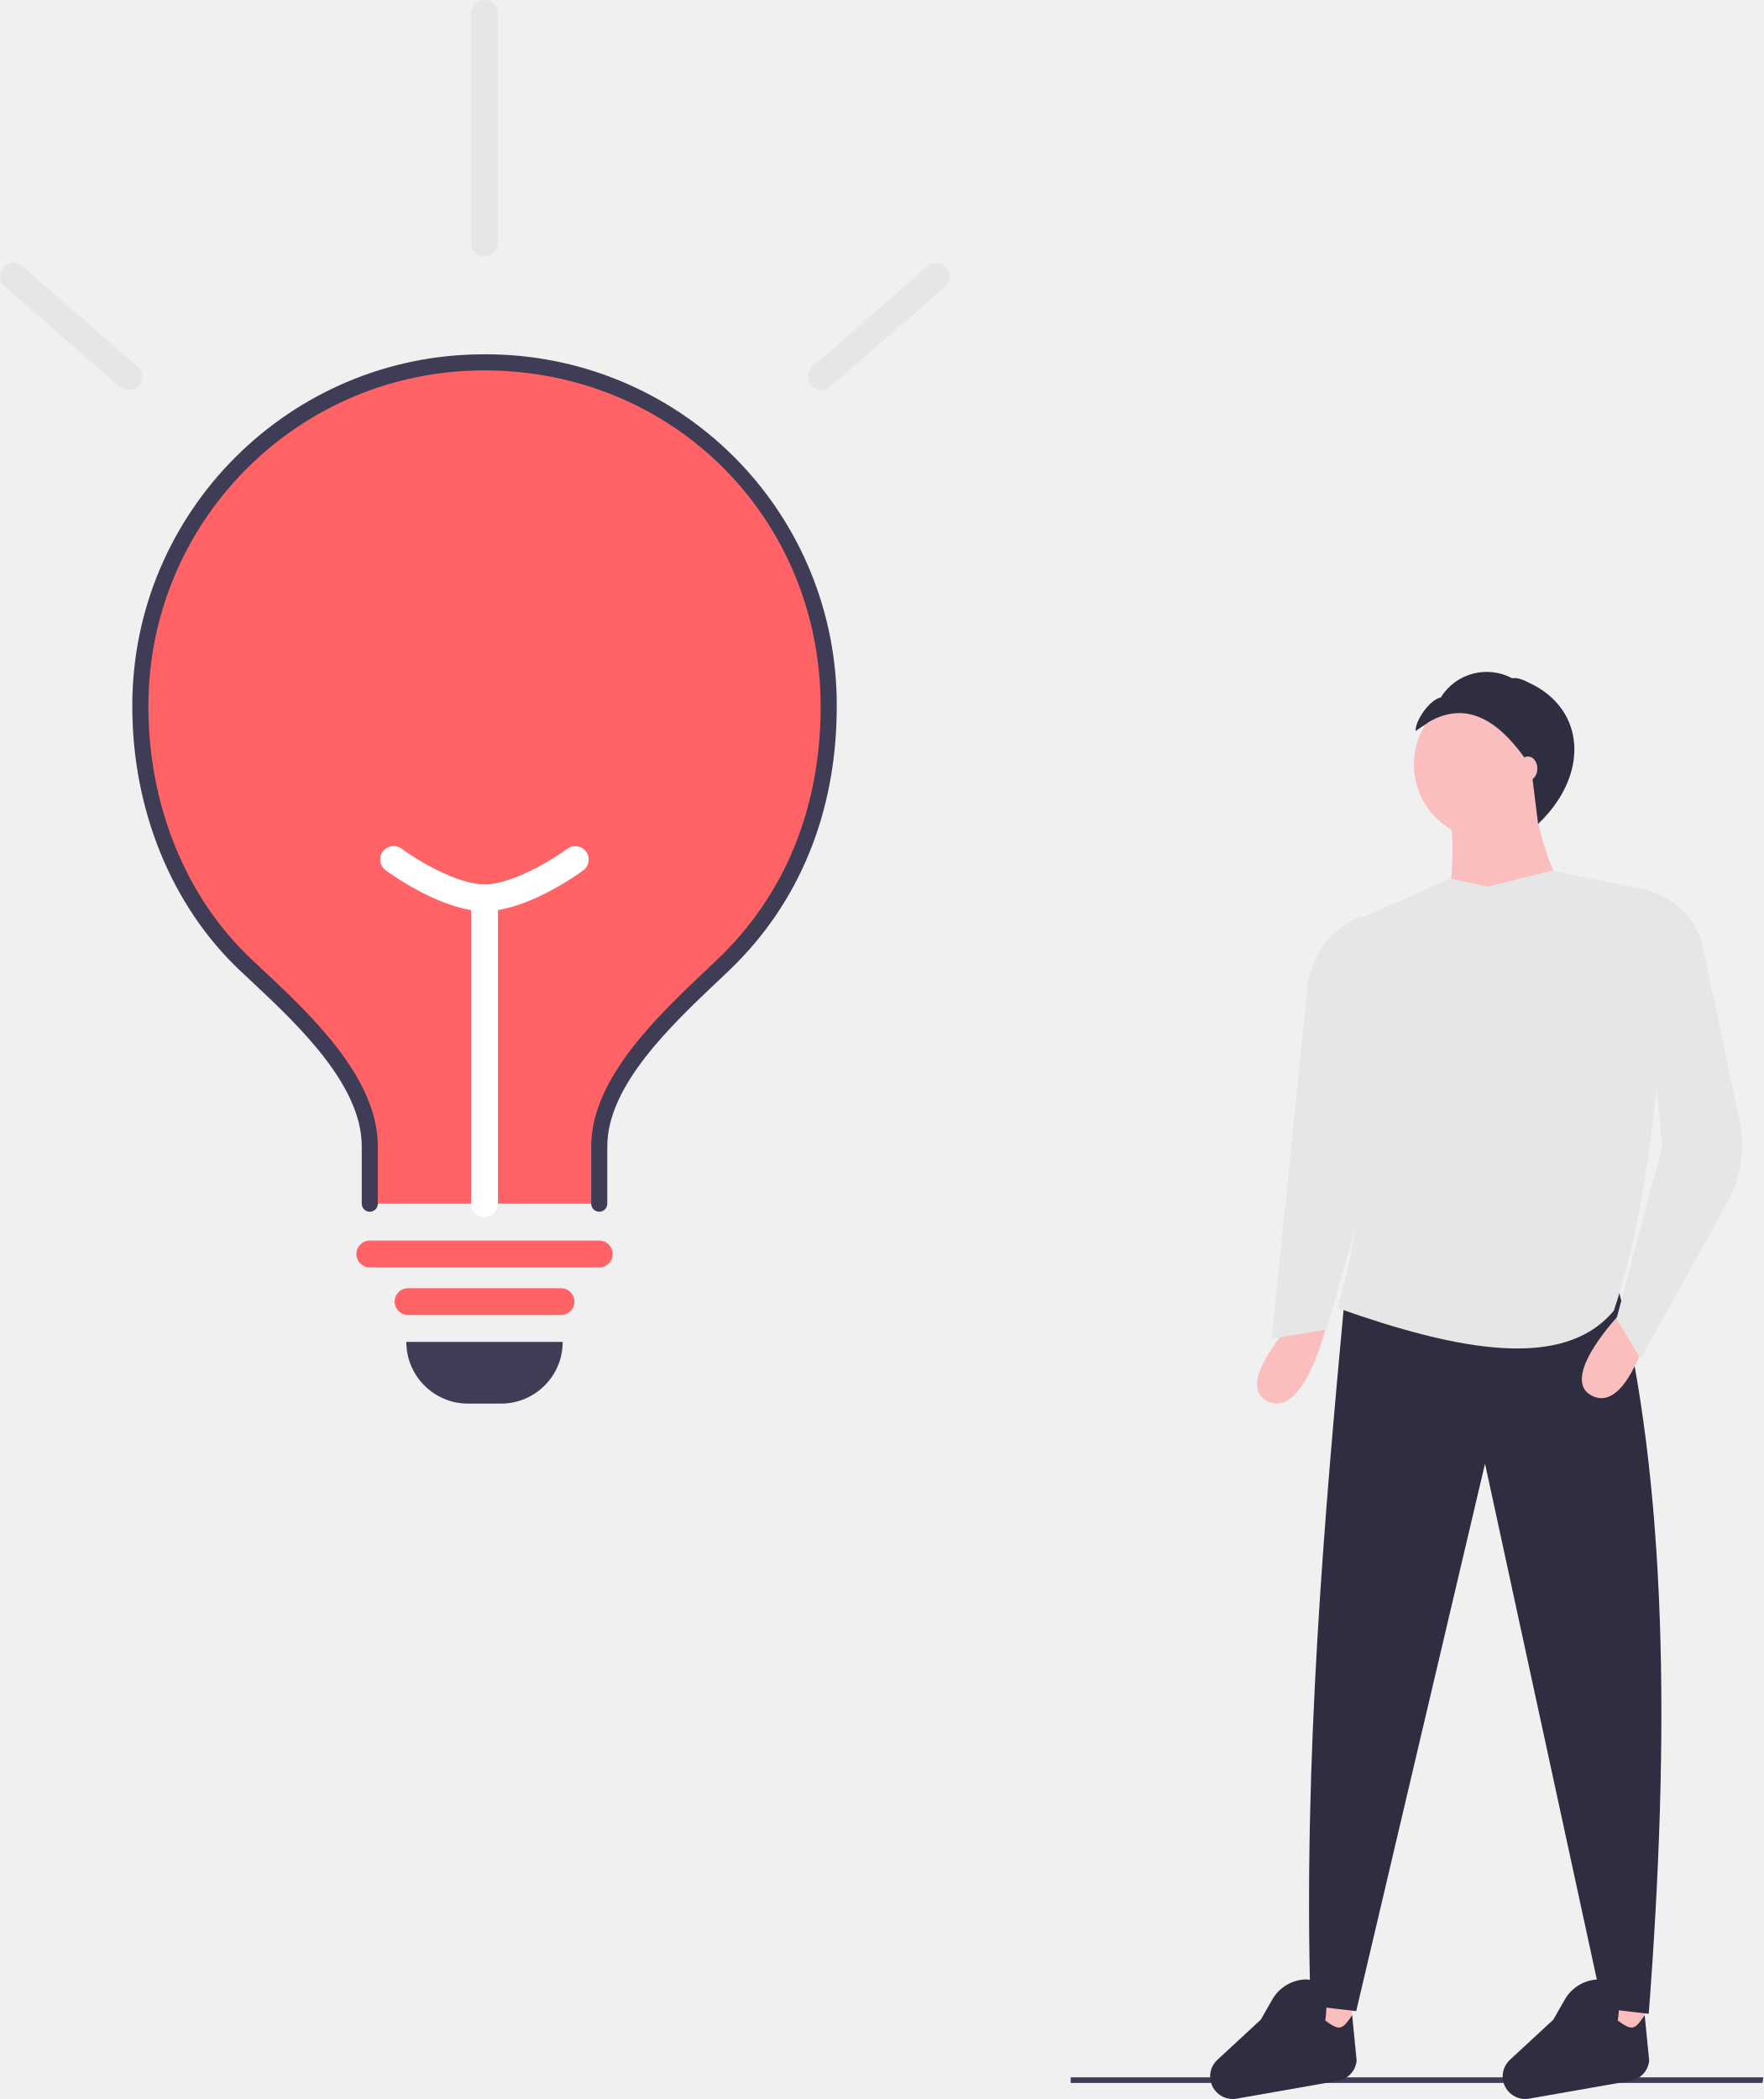
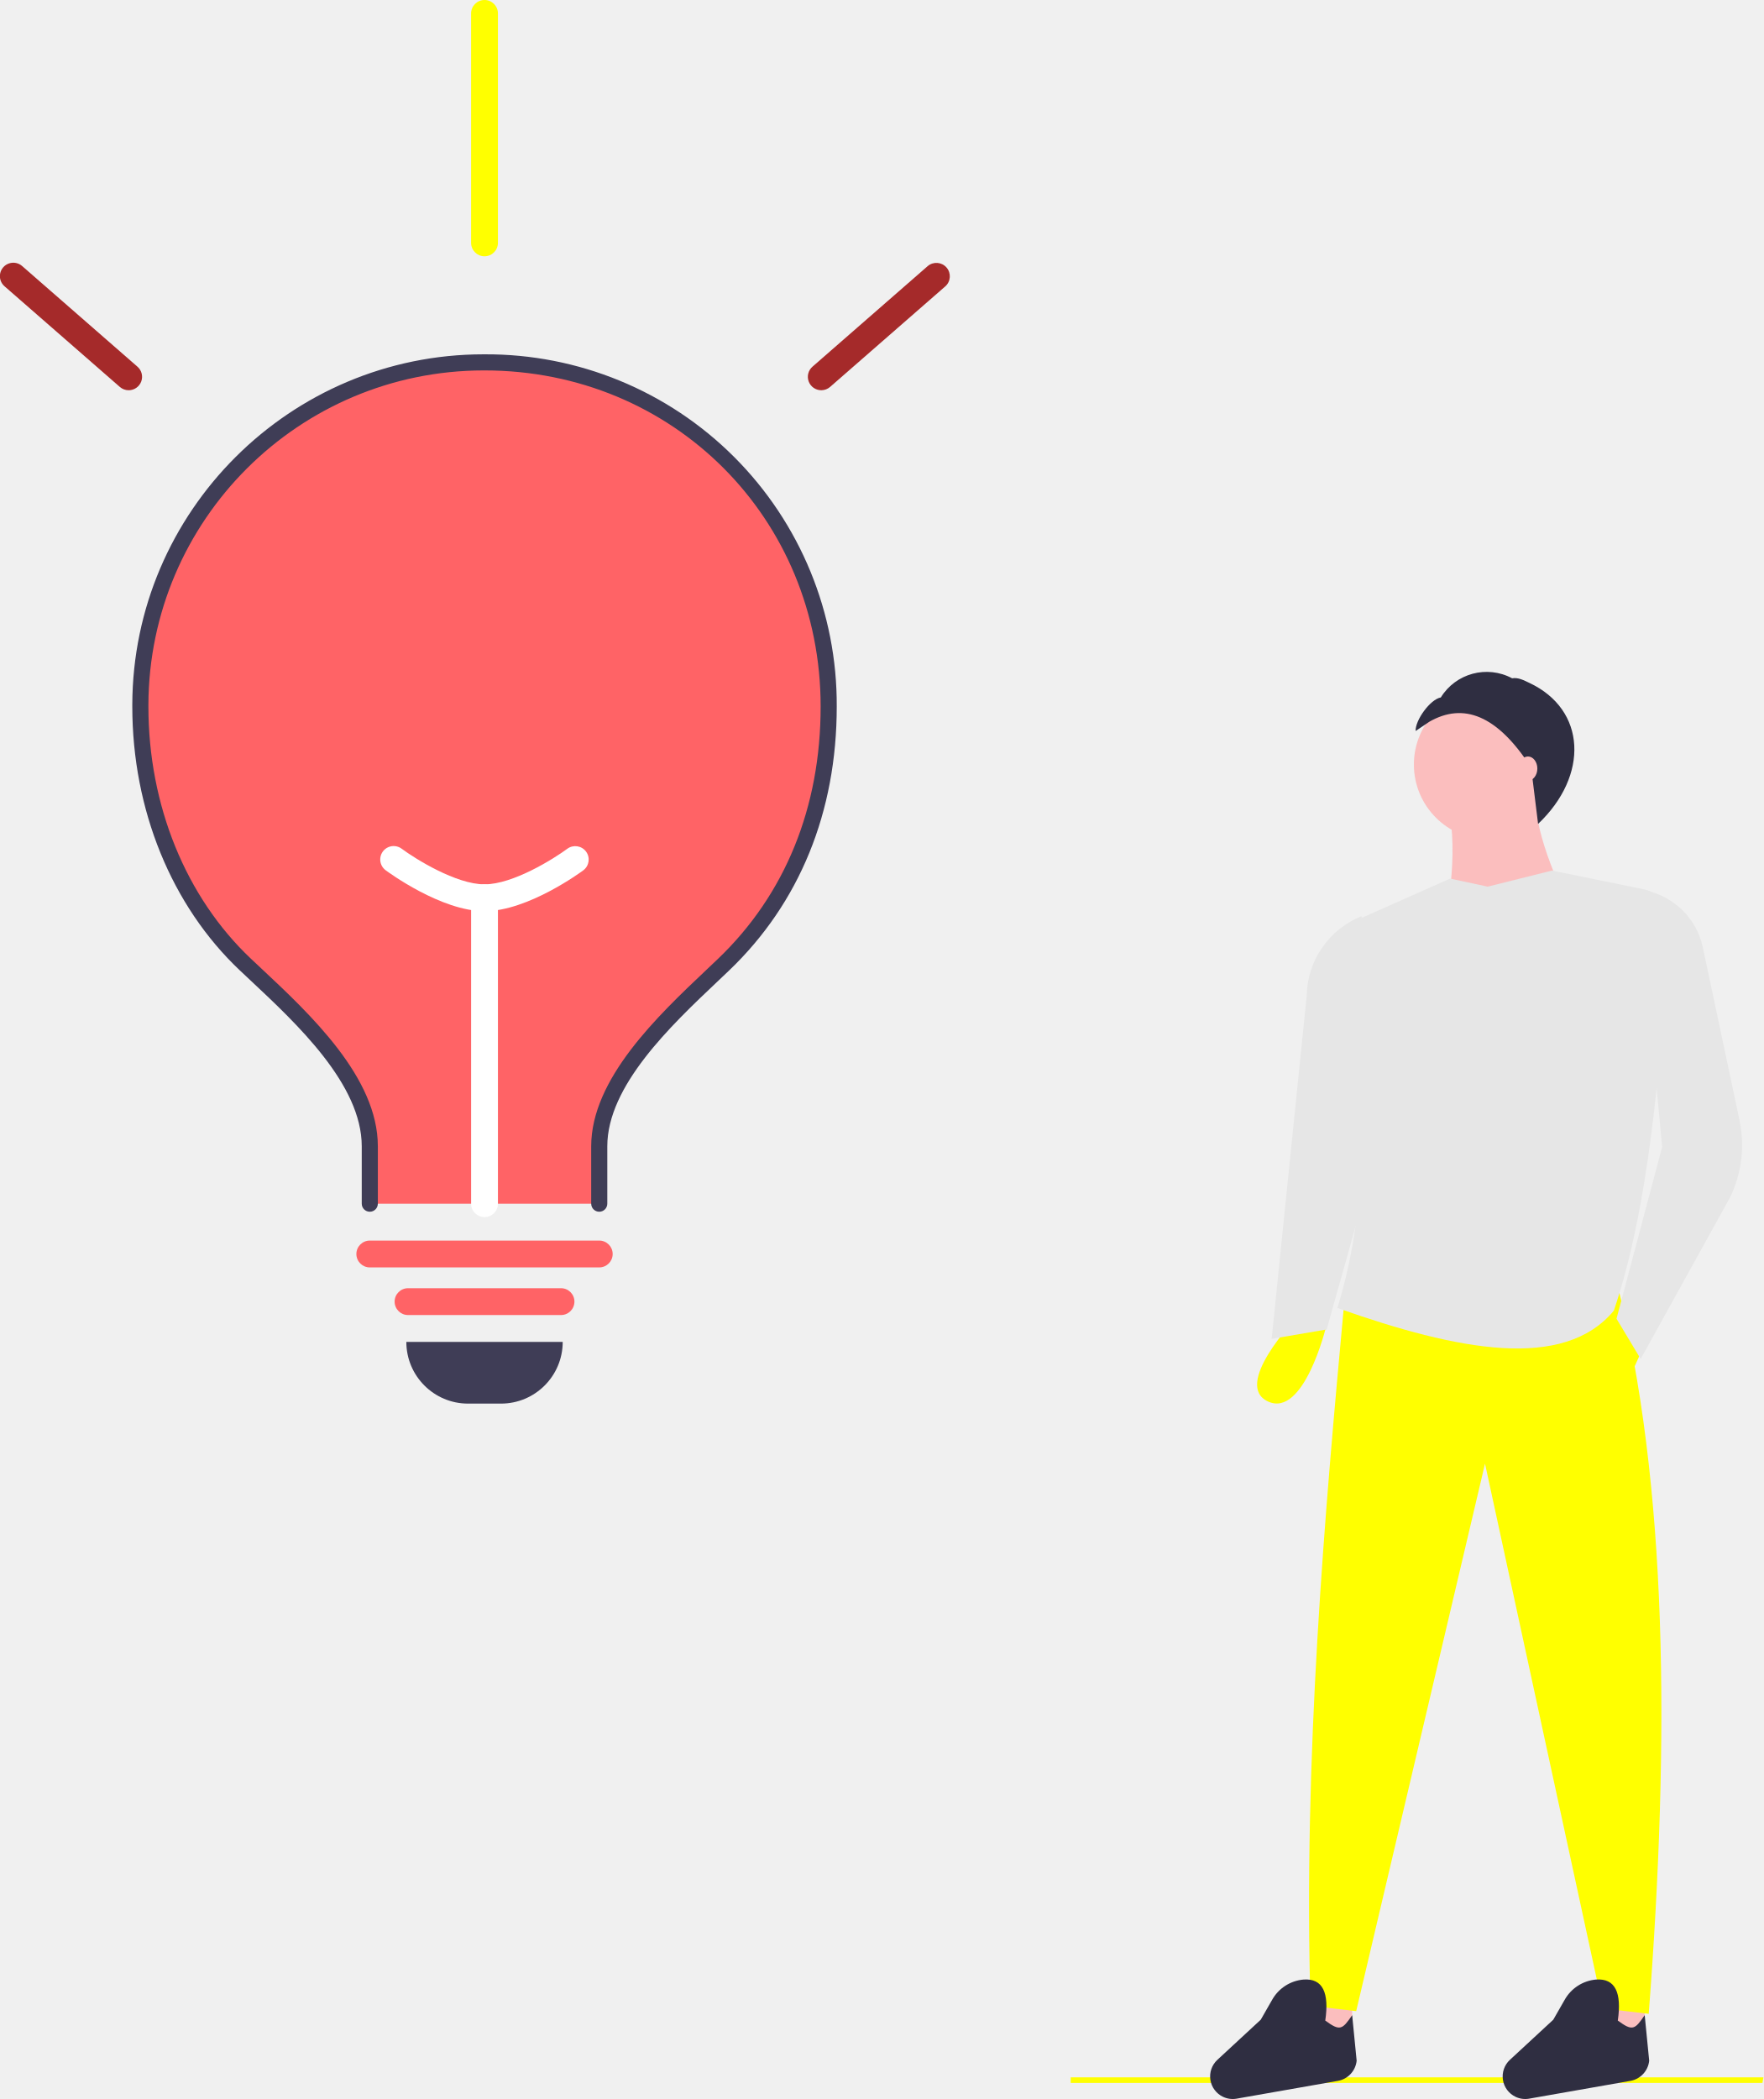
<svg xmlns="http://www.w3.org/2000/svg" id="af68f4ca-3b92-43b5-826f-d4785abba14f" data-name="Layer 1" width="657.075" height="782.11" viewBox="0 0 657.075 782.11">
-   <polygon points="656.693 776.134 398.955 776.134 398.955 774.028 657.075 774.028 656.693 776.134" fill="#3f3d56" />
+   <polygon points="656.693 776.134 398.955 776.134 398.955 774.028 657.075 774.028 656.693 776.134" fill="yellow" />
  <rect x="489.831" y="734.872" width="14" height="30" fill="#fbbebe" />
  <rect x="598.831" y="735.872" width="14" height="30" fill="#fbbebe" />
-   <path d="M885.794,809.317l-17-2-44-203-48,204-17-2c-2.805-92.307,5.393-184.651,12.5-261.5l101.5-8.5C892.918,612.045,893.702,706.292,885.794,809.317Z" transform="translate(-271.4624 -58.94488)" fill="#2f2e41" />
-   <path d="M875.238,548.327s-23.641,24.669-10.279,30.836,21.585-27.752,21.585-27.752Z" transform="translate(-271.4624 -58.94488)" fill="#fbbebe" />
-   <path d="M754.238,550.327s-23.641,24.669-10.279,30.836,21.585-27.752,21.585-27.752Z" transform="translate(-271.4624 -58.94488)" fill="#fbbebe" />
+   <path d="M885.794,809.317l-17-2-44-203-48,204-17-2c-2.805-92.307,5.393-184.651,12.5-261.5l101.5-8.5C892.918,612.045,893.702,706.292,885.794,809.317Z" transform="translate(-271.4624 -58.94488)" fill="yellow" />
+   <path d="M875.238,548.327s-23.641,24.669-10.279,30.836,21.585-27.752,21.585-27.752Z" transform="translate(-271.4624 -58.94488)" fill="yellow" />
+   <path d="M754.238,550.327s-23.641,24.669-10.279,30.836,21.585-27.752,21.585-27.752Z" transform="translate(-271.4624 -58.94488)" fill="yellow" />
  <circle cx="554.831" cy="284.872" r="28" fill="#fbbebe" />
  <path d="M858.794,402.317l-50,5c4.622-20.805,5.742-40.243,0-57h35C841.892,364.28,848.999,382.642,858.794,402.317Z" transform="translate(-271.4624 -58.94488)" fill="#fbbebe" />
  <path d="M872.794,547.317c-18.683,22.473-57.943,14.96-103-1,12.785-41.733,10.803-85.763-.686-131.271a10.701,10.701,0,0,1,5.999-12.424l36.687-16.305,14,3,24-6,34.068,6.968a11.826,11.826,0,0,1,9.439,12.184C890.452,458.327,885.411,510.02,872.794,547.317Z" transform="translate(-271.4624 -58.94488)" fill="#e6e6e6" />
  <path d="M882.794,565.317l-9-15,17-64-9-96h0a27.506,27.506,0,0,1,24.171,21.662l13.654,64.367a44.594,44.594,0,0,1-3.511,28.737Z" transform="translate(-271.4624 -58.94488)" fill="#e6e6e6" />
  <path d="M765.794,554.317l-20.5,3.5,13.072-127.964a32.507,32.507,0,0,1,20.428-29.536h0l6.5,84.5Z" transform="translate(-271.4624 -58.94488)" fill="#e6e6e6" />
  <path d="M769.97,834.301,732.237,840.928a8.414,8.414,0,0,1-5.049-.679h0a8.414,8.414,0,0,1-2.121-13.784L741.231,811.51l4.214-7.364a14.886,14.886,0,0,1,11.748-7.6c7.206-.5,9.585,4.984,8.078,15.282,5.473,4.026,6.338,3.408,10.023-2.011l1.672,16.976A8.514,8.514,0,0,1,769.97,834.301Z" transform="translate(-271.4624 -58.94488)" fill="#2f2e41" />
  <path d="M878.97,834.301,841.237,840.928a8.414,8.414,0,0,1-5.049-.679h0a8.414,8.414,0,0,1-2.121-13.784L850.231,811.51l4.214-7.364a14.886,14.886,0,0,1,11.748-7.6c7.206-.5,9.585,4.984,8.078,15.282,5.473,4.026,6.338,3.408,10.023-2.011l1.672,16.976A8.514,8.514,0,0,1,878.97,834.301Z" transform="translate(-271.4624 -58.94488)" fill="#2f2e41" />
  <path d="M804.063,327.863c12.621-7.221,25.258-2.607,37.918,17.095l2.588,20.987c19-18,18.039-42.564-3.268-52.555-2.095-.982-4.125-2.099-6.404-1.705a20.075,20.075,0,0,0-26.574,7.139c-3.937.682-9.58,8.503-9.377,12.493Z" transform="translate(-271.4624 -58.94488)" fill="#2f2e41" />
  <ellipse cx="569.331" cy="286.372" rx="3.5" ry="4.5" fill="#fbbebe" />
  <path d="M151.405,500h58.267a0,0,0,0,1,0,0v0a23,23,0,0,1-23,23H174.405a23,23,0,0,1-23-23v0A0,0,0,0,1,151.405,500Z" fill="#3f3d56" />
  <path d="M494.748,507.45V486.076c0-25.827,28.089-50.255,46.31-67.684,25.684-24.553,39.185-57.54,39.185-96.182a128.243,128.243,0,0,0-256.485-.713q-.001.357,0,.713c0,37.262,14.08,72.484,39.185,96.182,18.123,17.108,46.31,41.59,46.31,67.684v21.374" transform="translate(-271.4624 -58.94488)" fill="#ff6366" />
  <path d="M494.748,510.45a3,3,0,0,1-3-3v-21.374c0-25.125,24.779-48.58,42.873-65.706,1.501-1.422,2.961-2.804,4.363-4.145,25.029-23.928,38.259-56.437,38.259-94.014,0-70.23-55.013-125.243-125.242-125.243-.118-0-.236-0-.354-0A125.03,125.03,0,0,0,326.758,321.506v.699c0,36.802,13.939,71.063,38.245,94.007,1.231,1.163,2.51,2.36,3.823,3.589,18.327,17.159,43.427,40.658,43.427,66.275v21.374a3,3,0,1,1-6,0v-21.374c0-23.015-24.002-45.486-41.528-61.896-1.319-1.234-2.604-2.438-3.841-3.605-25.5-24.072-40.126-59.924-40.126-98.364v-.72c.201-72.045,58.885-130.523,130.88-130.523.128,0,.243,0,.371 0A130.557,130.557,0,0,1,583.243,322.211c0,39.255-13.871,73.264-40.112,98.351-1.409,1.347-2.876,2.736-4.386,4.165-17.302,16.377-40.997,38.806-40.997,61.349v21.374A3,3,0,0,1,494.748,510.45Z" transform="translate(-271.4624 -58.94488)" fill="#3f3d56" />
  <path d="M480.499,548.945H423.502a5,5,0,0,1,0-10H480.499a5,5,0,1,1,0,10Z" transform="translate(-271.4624 -58.94488)" fill="#ff6366" />
-   <path d="M319.399,204.351a4.98,4.98,0,0,1-3.286-1.233l-42.939-37.481a5,5,0,1,1,6.576-7.533l42.939,37.481a5,5,0,0,1-3.29,8.767Z" transform="translate(-271.4624 -58.94488)" fill="#e6e6e6" />
-   <path d="M577.478,204.351a5,5,0,0,1-3.29-8.767l42.938-37.481a5,5,0,0,1,6.576,7.533L580.764,203.117A4.98,4.98,0,0,1,577.478,204.351Z" transform="translate(-271.4624 -58.94488)" fill="#e6e6e6" />
+   <path d="M319.399,204.351a4.98,4.98,0,0,1-3.286-1.233l-42.939-37.481a5,5,0,1,1,6.576-7.533l42.939,37.481a5,5,0,0,1-3.29,8.767Z" transform="translate(-271.4624 -58.94488)" fill="brown" />
+   <path d="M577.478,204.351a5,5,0,0,1-3.29-8.767l42.938-37.481a5,5,0,0,1,6.576,7.533L580.764,203.117A4.98,4.98,0,0,1,577.478,204.351Z" transform="translate(-271.4624 -58.94488)" fill="brown" />
  <path d="M494.748,531.198H409.253a5,5,0,0,1,0-10h85.495a5,5,0,1,1,0,10Z" transform="translate(-271.4624 -58.94488)" fill="#ff6366" />
  <path d="M452.001,512.45a5,5,0,0,1-5-5V393.457a5,5,0,0,1,10,0V507.45A5,5,0,0,1,452.001,512.45Z" transform="translate(-271.4624 -58.94488)" fill="#fff" />
  <path d="M452.001,398.457c-16.155,0-35.99-14.615-36.826-15.237a5,5,0,1,1,5.969-8.023c4.969,3.687,20.205,13.261,30.857,13.261s25.888-9.574,30.86-13.263a5,5,0,0,1,5.966,8.025C487.991,383.841,468.156,398.457,452.001,398.457Z" transform="translate(-271.4624 -58.94488)" fill="#fff" />
-   <path d="M452,154.44a5,5,0,0,1-5-5V63.945a5,5,0,0,1,10,0V149.44A5,5,0,0,1,452,154.44Z" transform="translate(-271.4624 -58.94488)" fill="#e6e6e6" />
+   <path d="M452,154.44a5,5,0,0,1-5-5V63.945a5,5,0,0,1,10,0V149.44A5,5,0,0,1,452,154.44Z" transform="translate(-271.4624 -58.94488)" fill="yellow" />
</svg>
